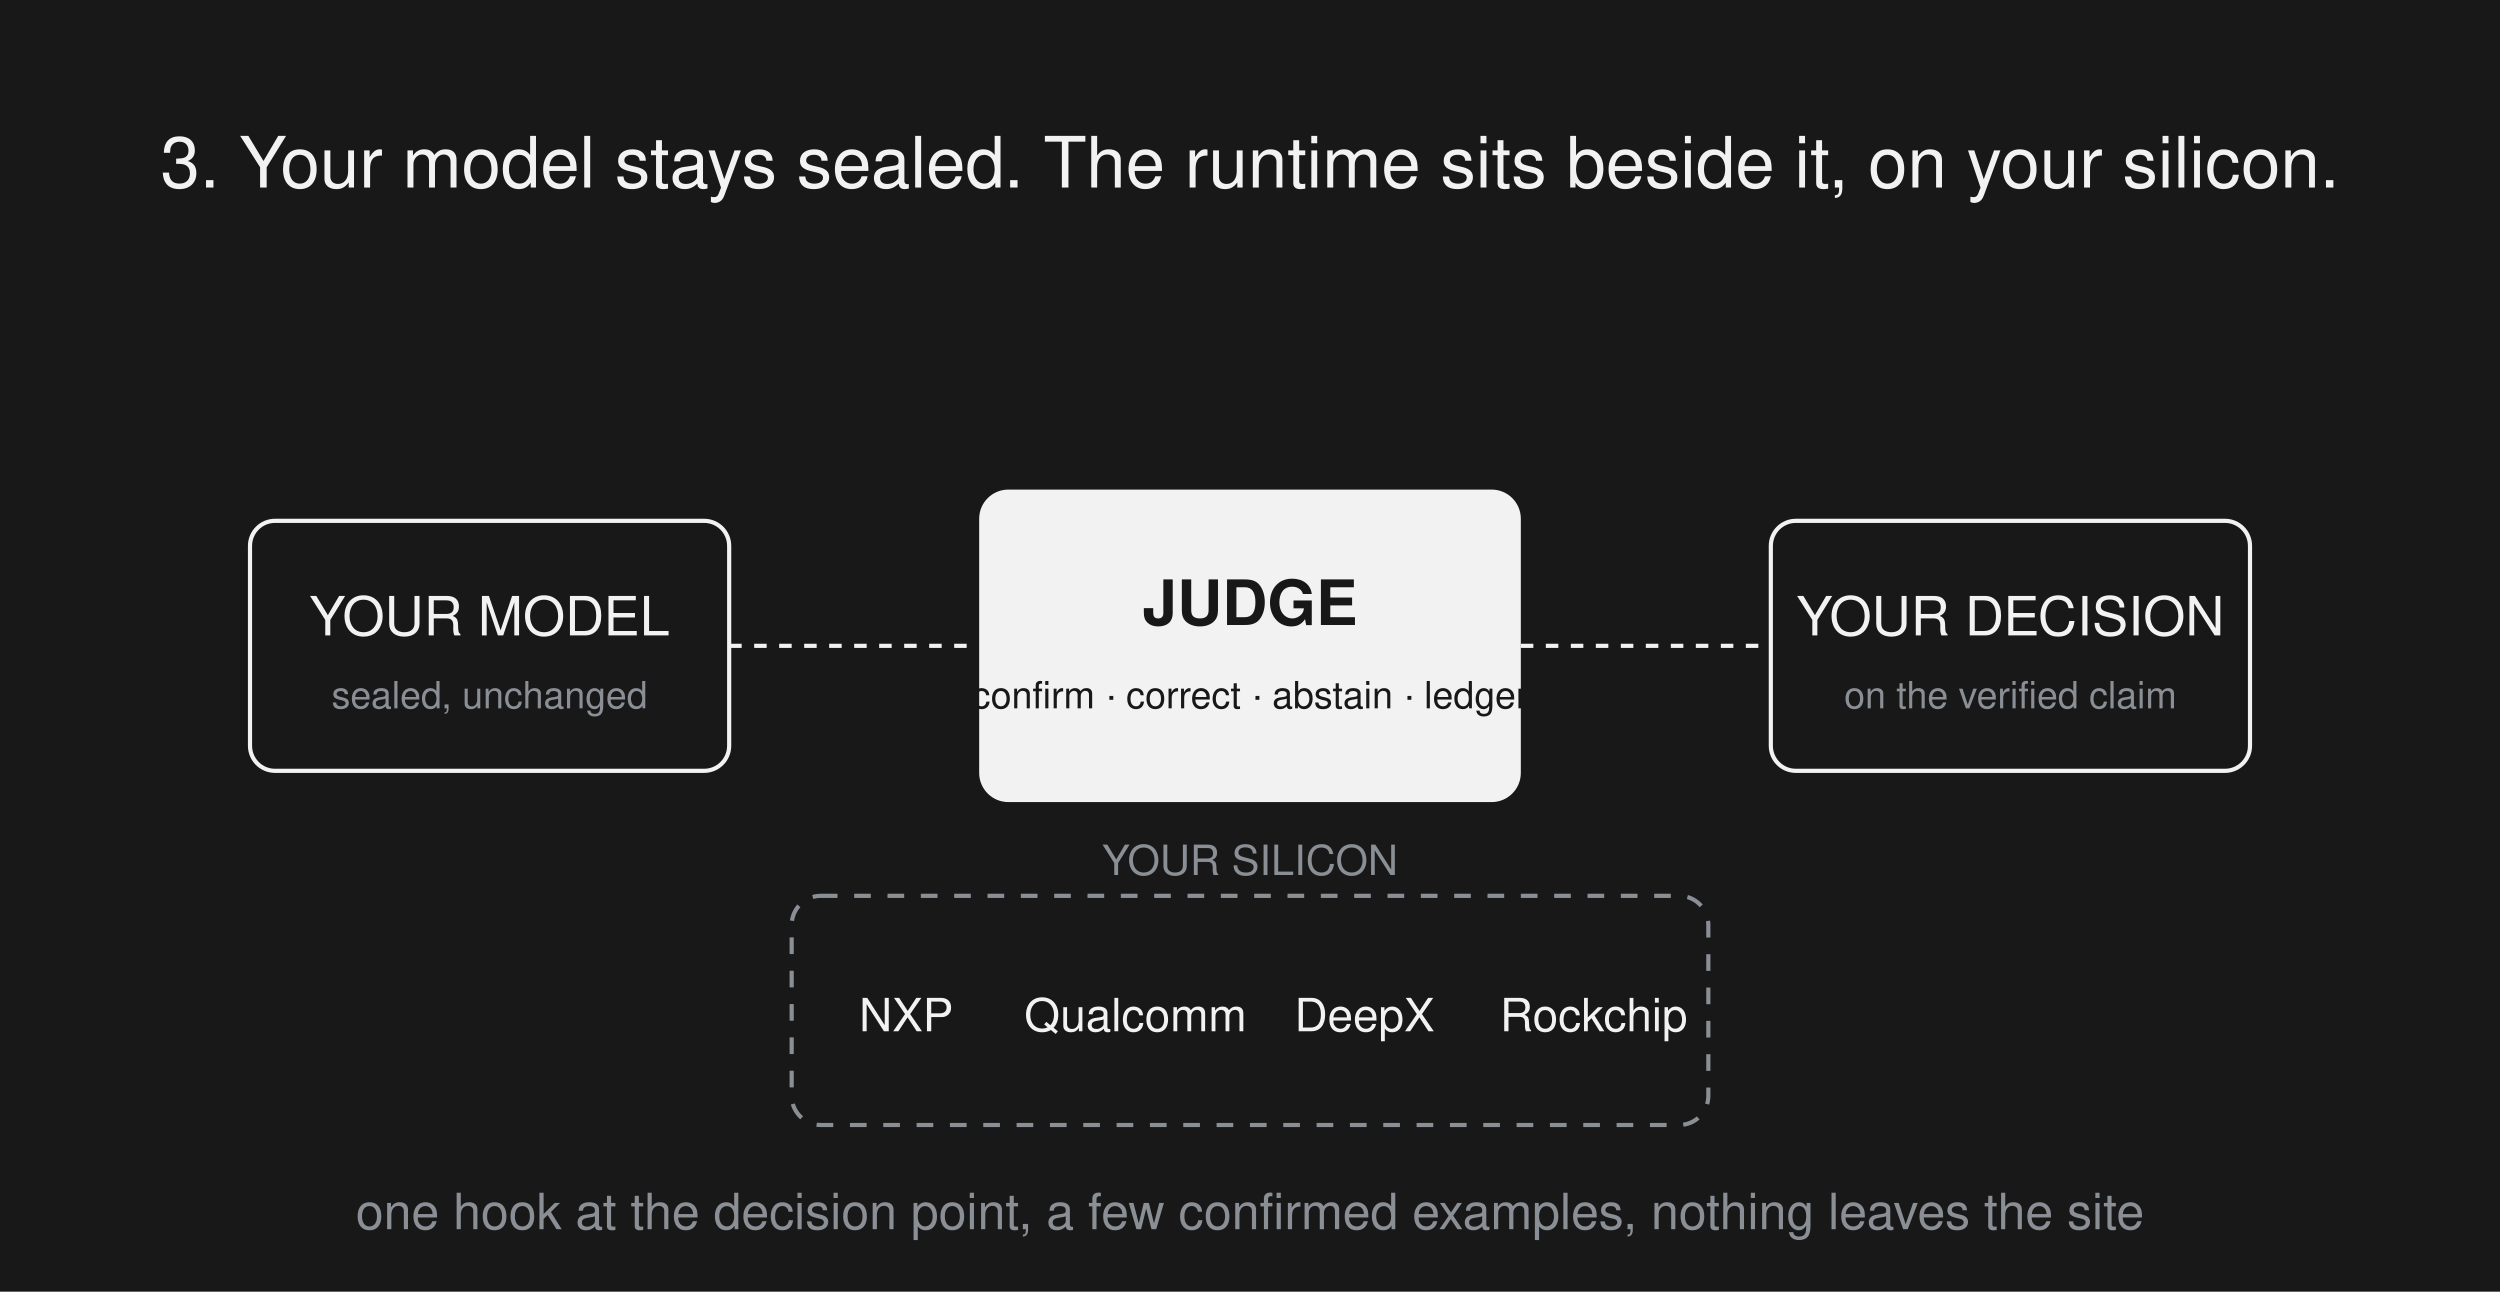
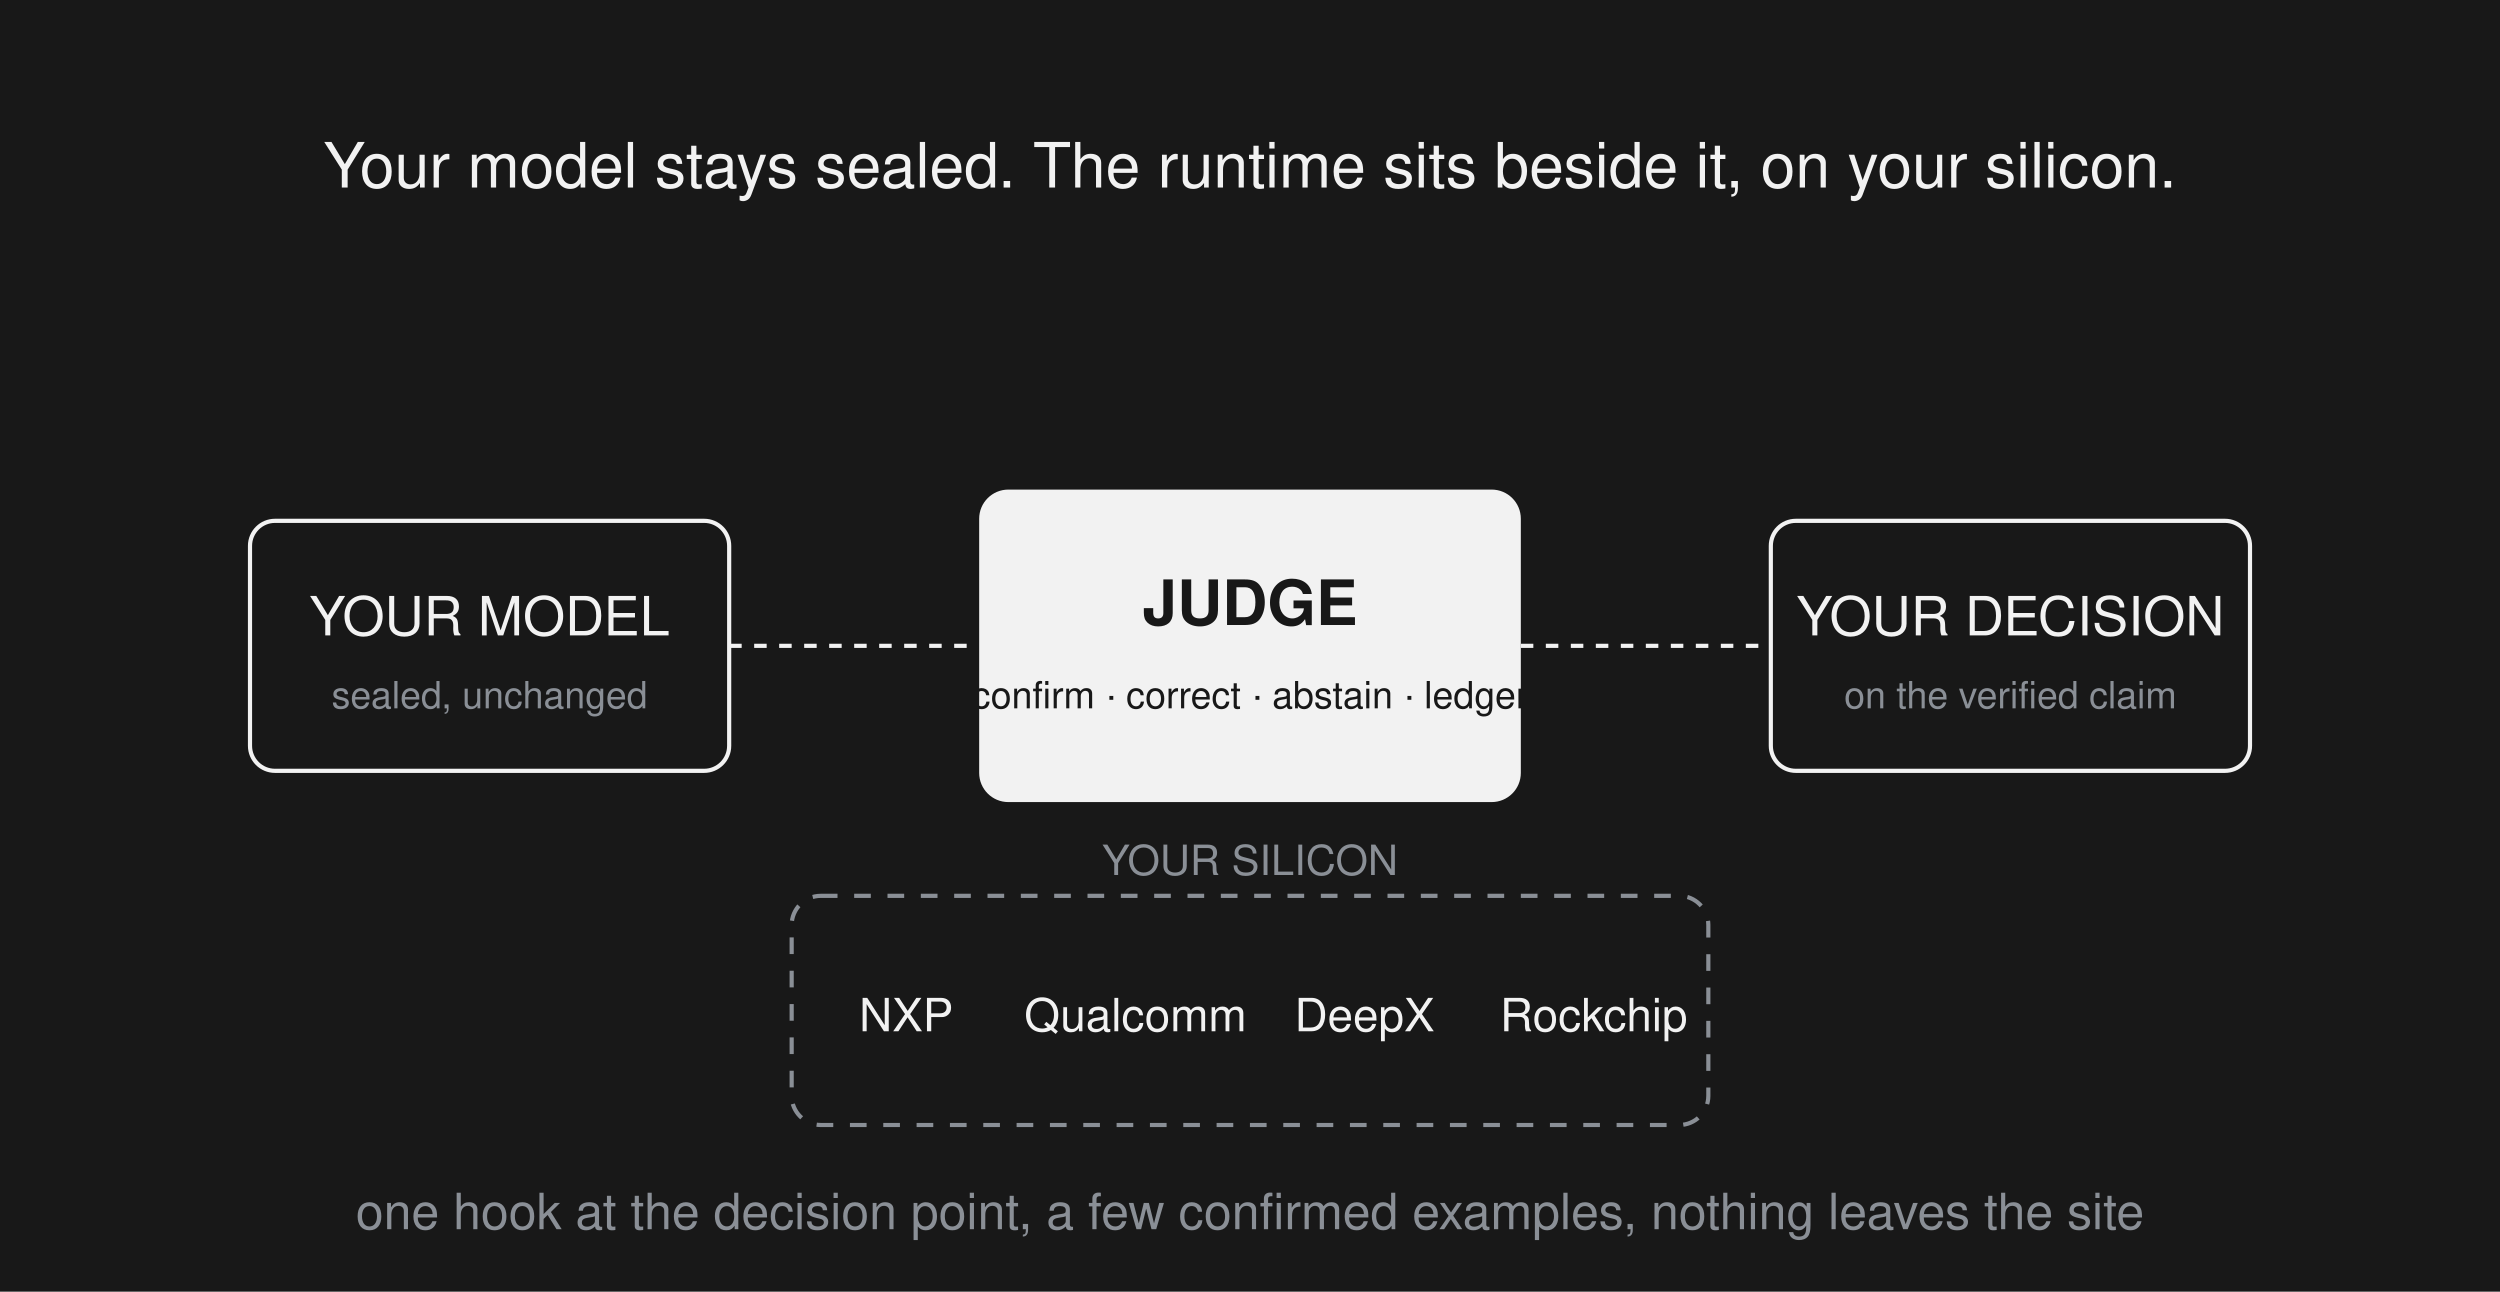
<svg xmlns="http://www.w3.org/2000/svg" viewBox="0 0 1200 620" width="1200" height="620">
  <rect width="1200" height="620" fill="#181818" />
-   <text x="600" y="90" text-anchor="middle" fill="#F2F2F2" font-size="34" font-family="Carlito, Calibri, Helvetica, Arial, sans-serif">3. Your model stays sealed. The runtime sits beside it, on your silicon.</text>
+   <text x="600" y="90" text-anchor="middle" fill="#F2F2F2" font-size="30" font-family="Carlito, Calibri, Helvetica, Arial, sans-serif">Your model stays sealed. The runtime sits beside it, on your silicon.</text>
  <rect x="120" y="250" width="230" height="120" rx="12" fill="none" stroke="#F2F2F2" stroke-width="2" />
  <text x="235" y="305" text-anchor="middle" fill="#F2F2F2" font-size="26" font-family="Carlito, Calibri, Helvetica, Arial, sans-serif">YOUR MODEL</text>
  <text x="235" y="340" text-anchor="middle" fill="#8A8F96" font-size="18" font-family="Carlito, Calibri, Helvetica, Arial, sans-serif">sealed, unchanged</text>
  <line x1="350" y1="310" x2="470" y2="310" stroke="#F2F2F2" stroke-width="2" stroke-dasharray="6 6" />
  <rect x="470" y="235" width="260" height="150" rx="14" fill="#F2F2F2" />
  <text x="600" y="300" text-anchor="middle" fill="#181818" font-size="30" font-weight="bold" font-family="Carlito, Calibri, Helvetica, Arial, sans-serif">JUDGE</text>
  <text x="600" y="340" text-anchor="middle" fill="#181818" font-size="18" font-family="Carlito, Calibri, Helvetica, Arial, sans-serif">confirm · correct · abstain · ledger</text>
  <line x1="730" y1="310" x2="850" y2="310" stroke="#F2F2F2" stroke-width="2" stroke-dasharray="6 6" />
  <rect x="850" y="250" width="230" height="120" rx="12" fill="none" stroke="#F2F2F2" stroke-width="2" />
  <text x="965" y="305" text-anchor="middle" fill="#F2F2F2" font-size="26" font-family="Carlito, Calibri, Helvetica, Arial, sans-serif">YOUR DECISION</text>
  <text x="965" y="340" text-anchor="middle" fill="#8A8F96" font-size="18" font-family="Carlito, Calibri, Helvetica, Arial, sans-serif">on the verified claim</text>
  <rect x="380" y="430" width="440" height="110" rx="14" fill="none" stroke="#8A8F96" stroke-width="2" stroke-dasharray="8 8" />
  <text x="600" y="420" text-anchor="middle" fill="#8A8F96" font-size="20" font-family="Carlito, Calibri, Helvetica, Arial, sans-serif">YOUR SILICON</text>
  <text x="435" y="495" text-anchor="middle" fill="#F2F2F2" font-size="22" font-family="Carlito, Calibri, Helvetica, Arial, sans-serif">NXP</text>
  <text x="545" y="495" text-anchor="middle" fill="#F2F2F2" font-size="22" font-family="Carlito, Calibri, Helvetica, Arial, sans-serif">Qualcomm</text>
  <text x="655" y="495" text-anchor="middle" fill="#F2F2F2" font-size="22" font-family="Carlito, Calibri, Helvetica, Arial, sans-serif">DeepX</text>
  <text x="765" y="495" text-anchor="middle" fill="#F2F2F2" font-size="22" font-family="Carlito, Calibri, Helvetica, Arial, sans-serif">Rockchip</text>
  <text x="600" y="590" text-anchor="middle" fill="#8A8F96" font-size="24" font-family="Carlito, Calibri, Helvetica, Arial, sans-serif">one hook at the decision point, a few confirmed examples, nothing leaves the site</text>
</svg>
